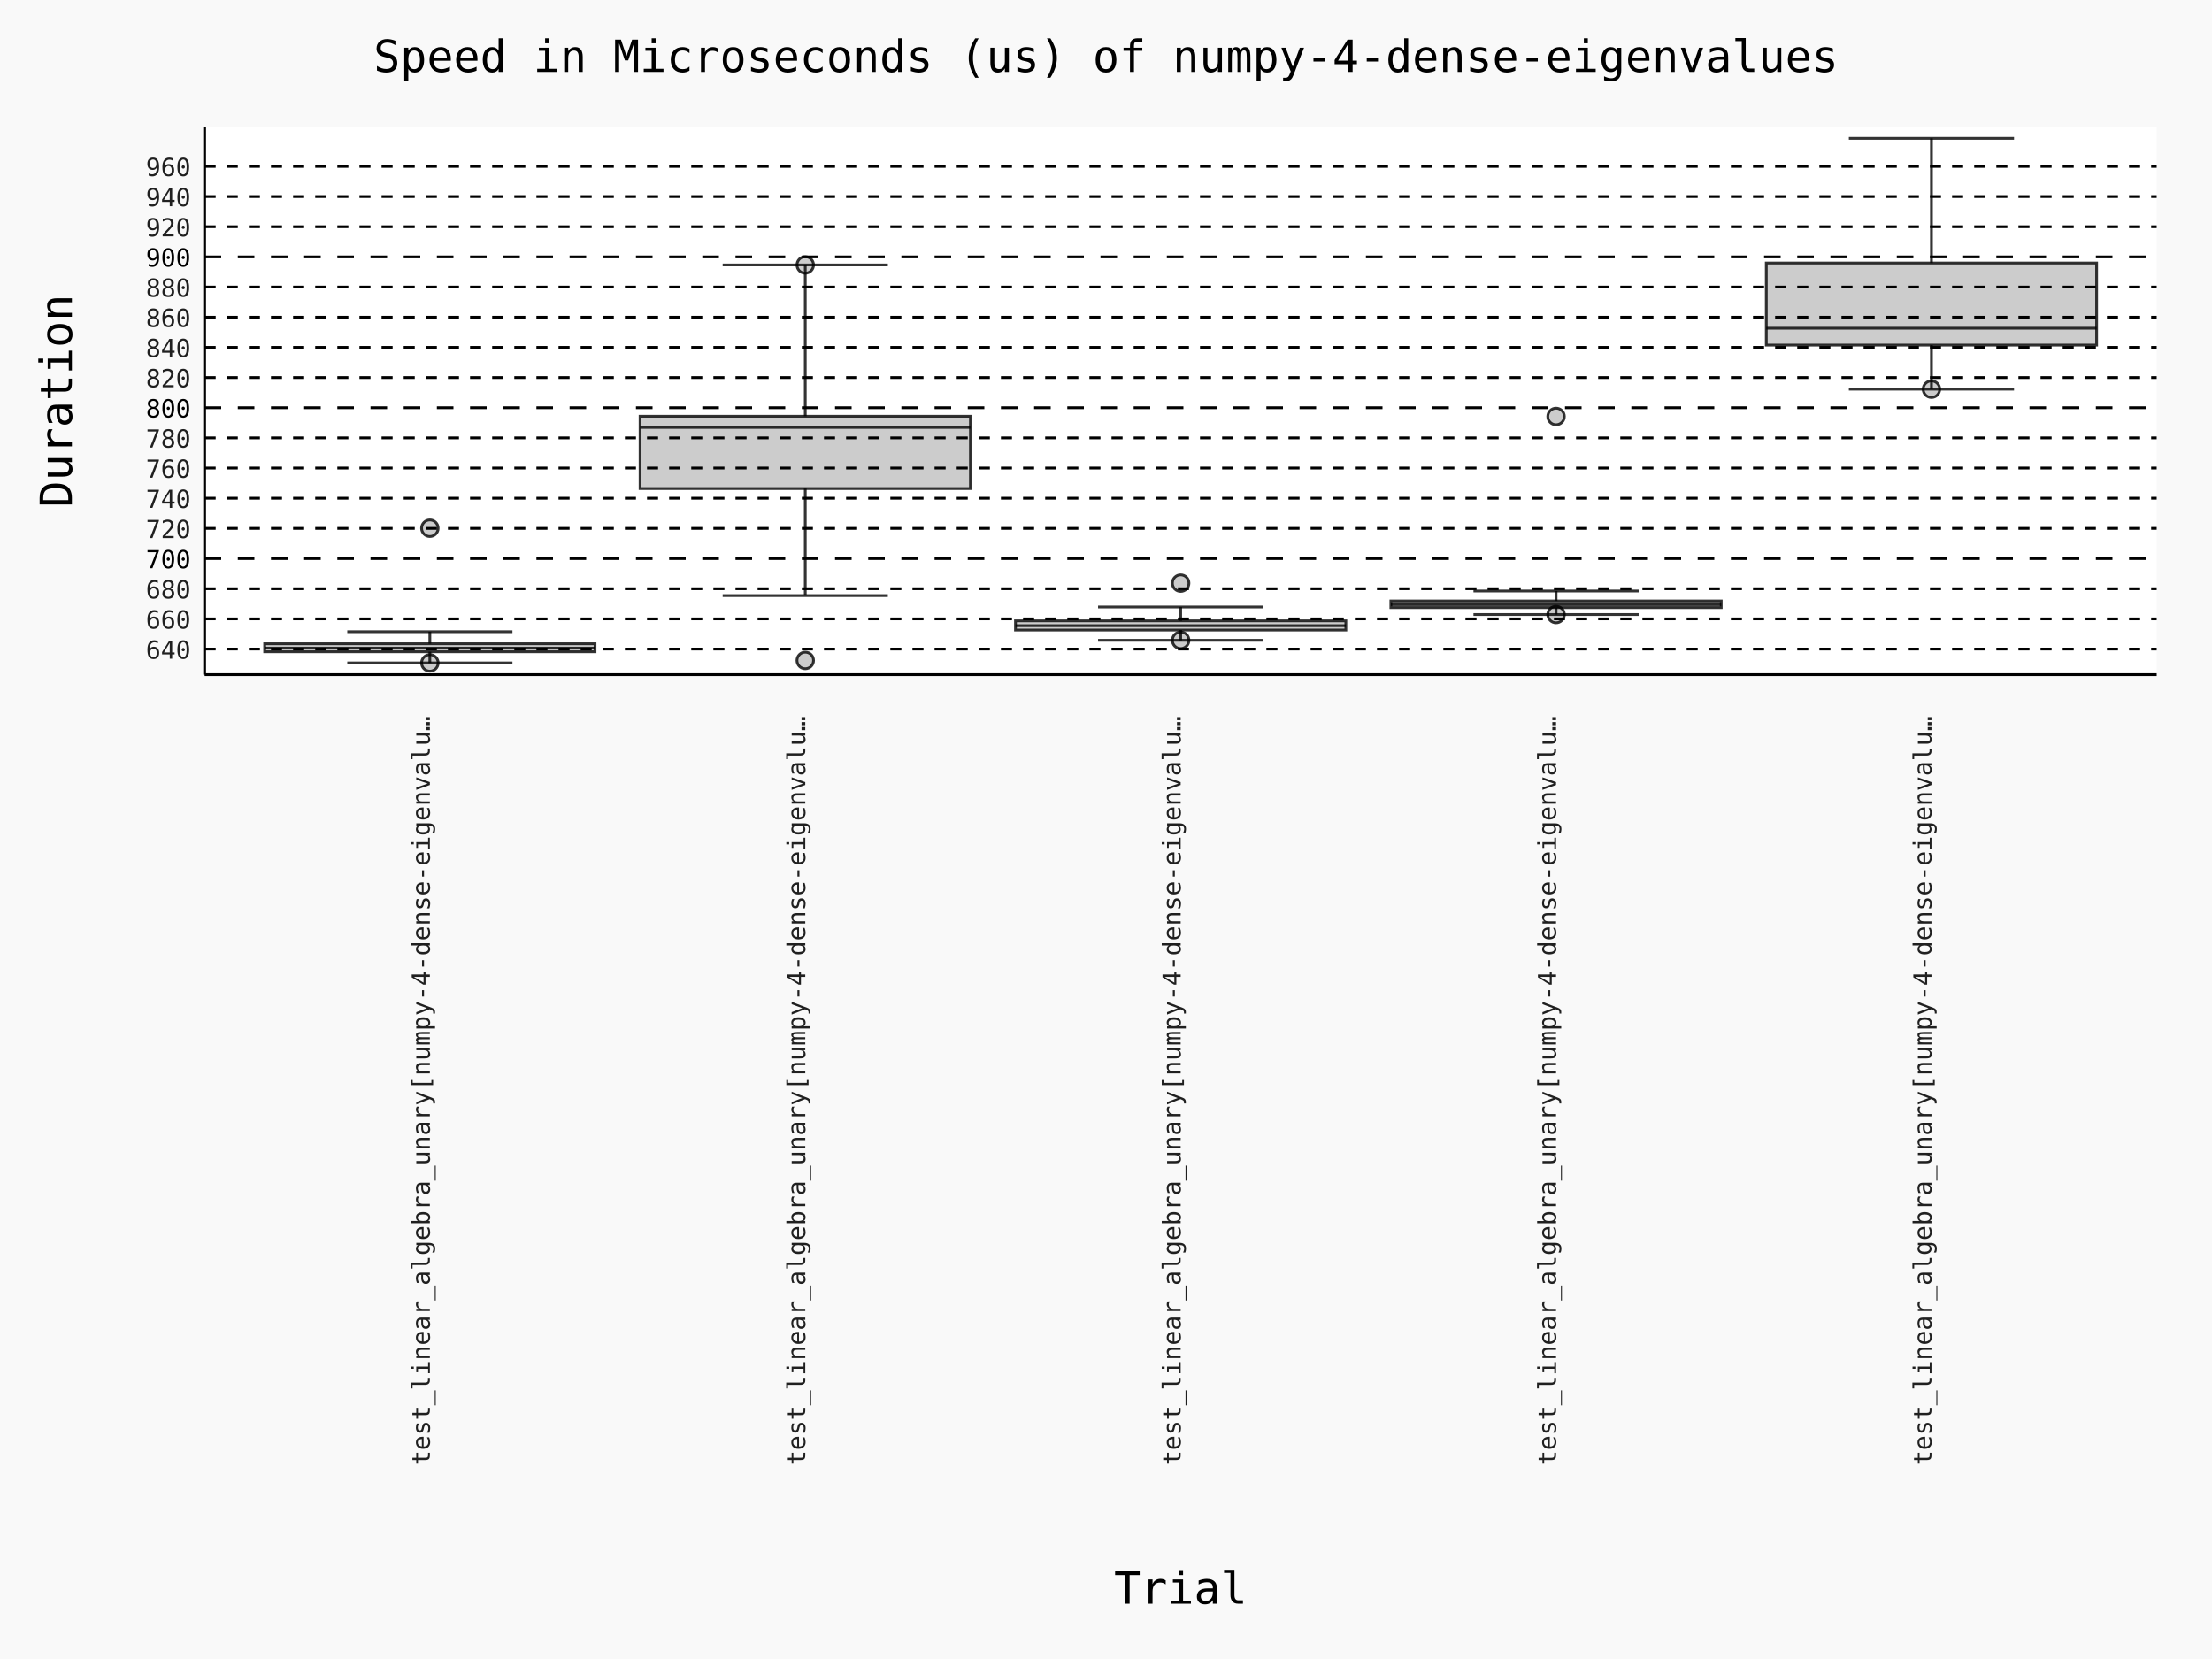
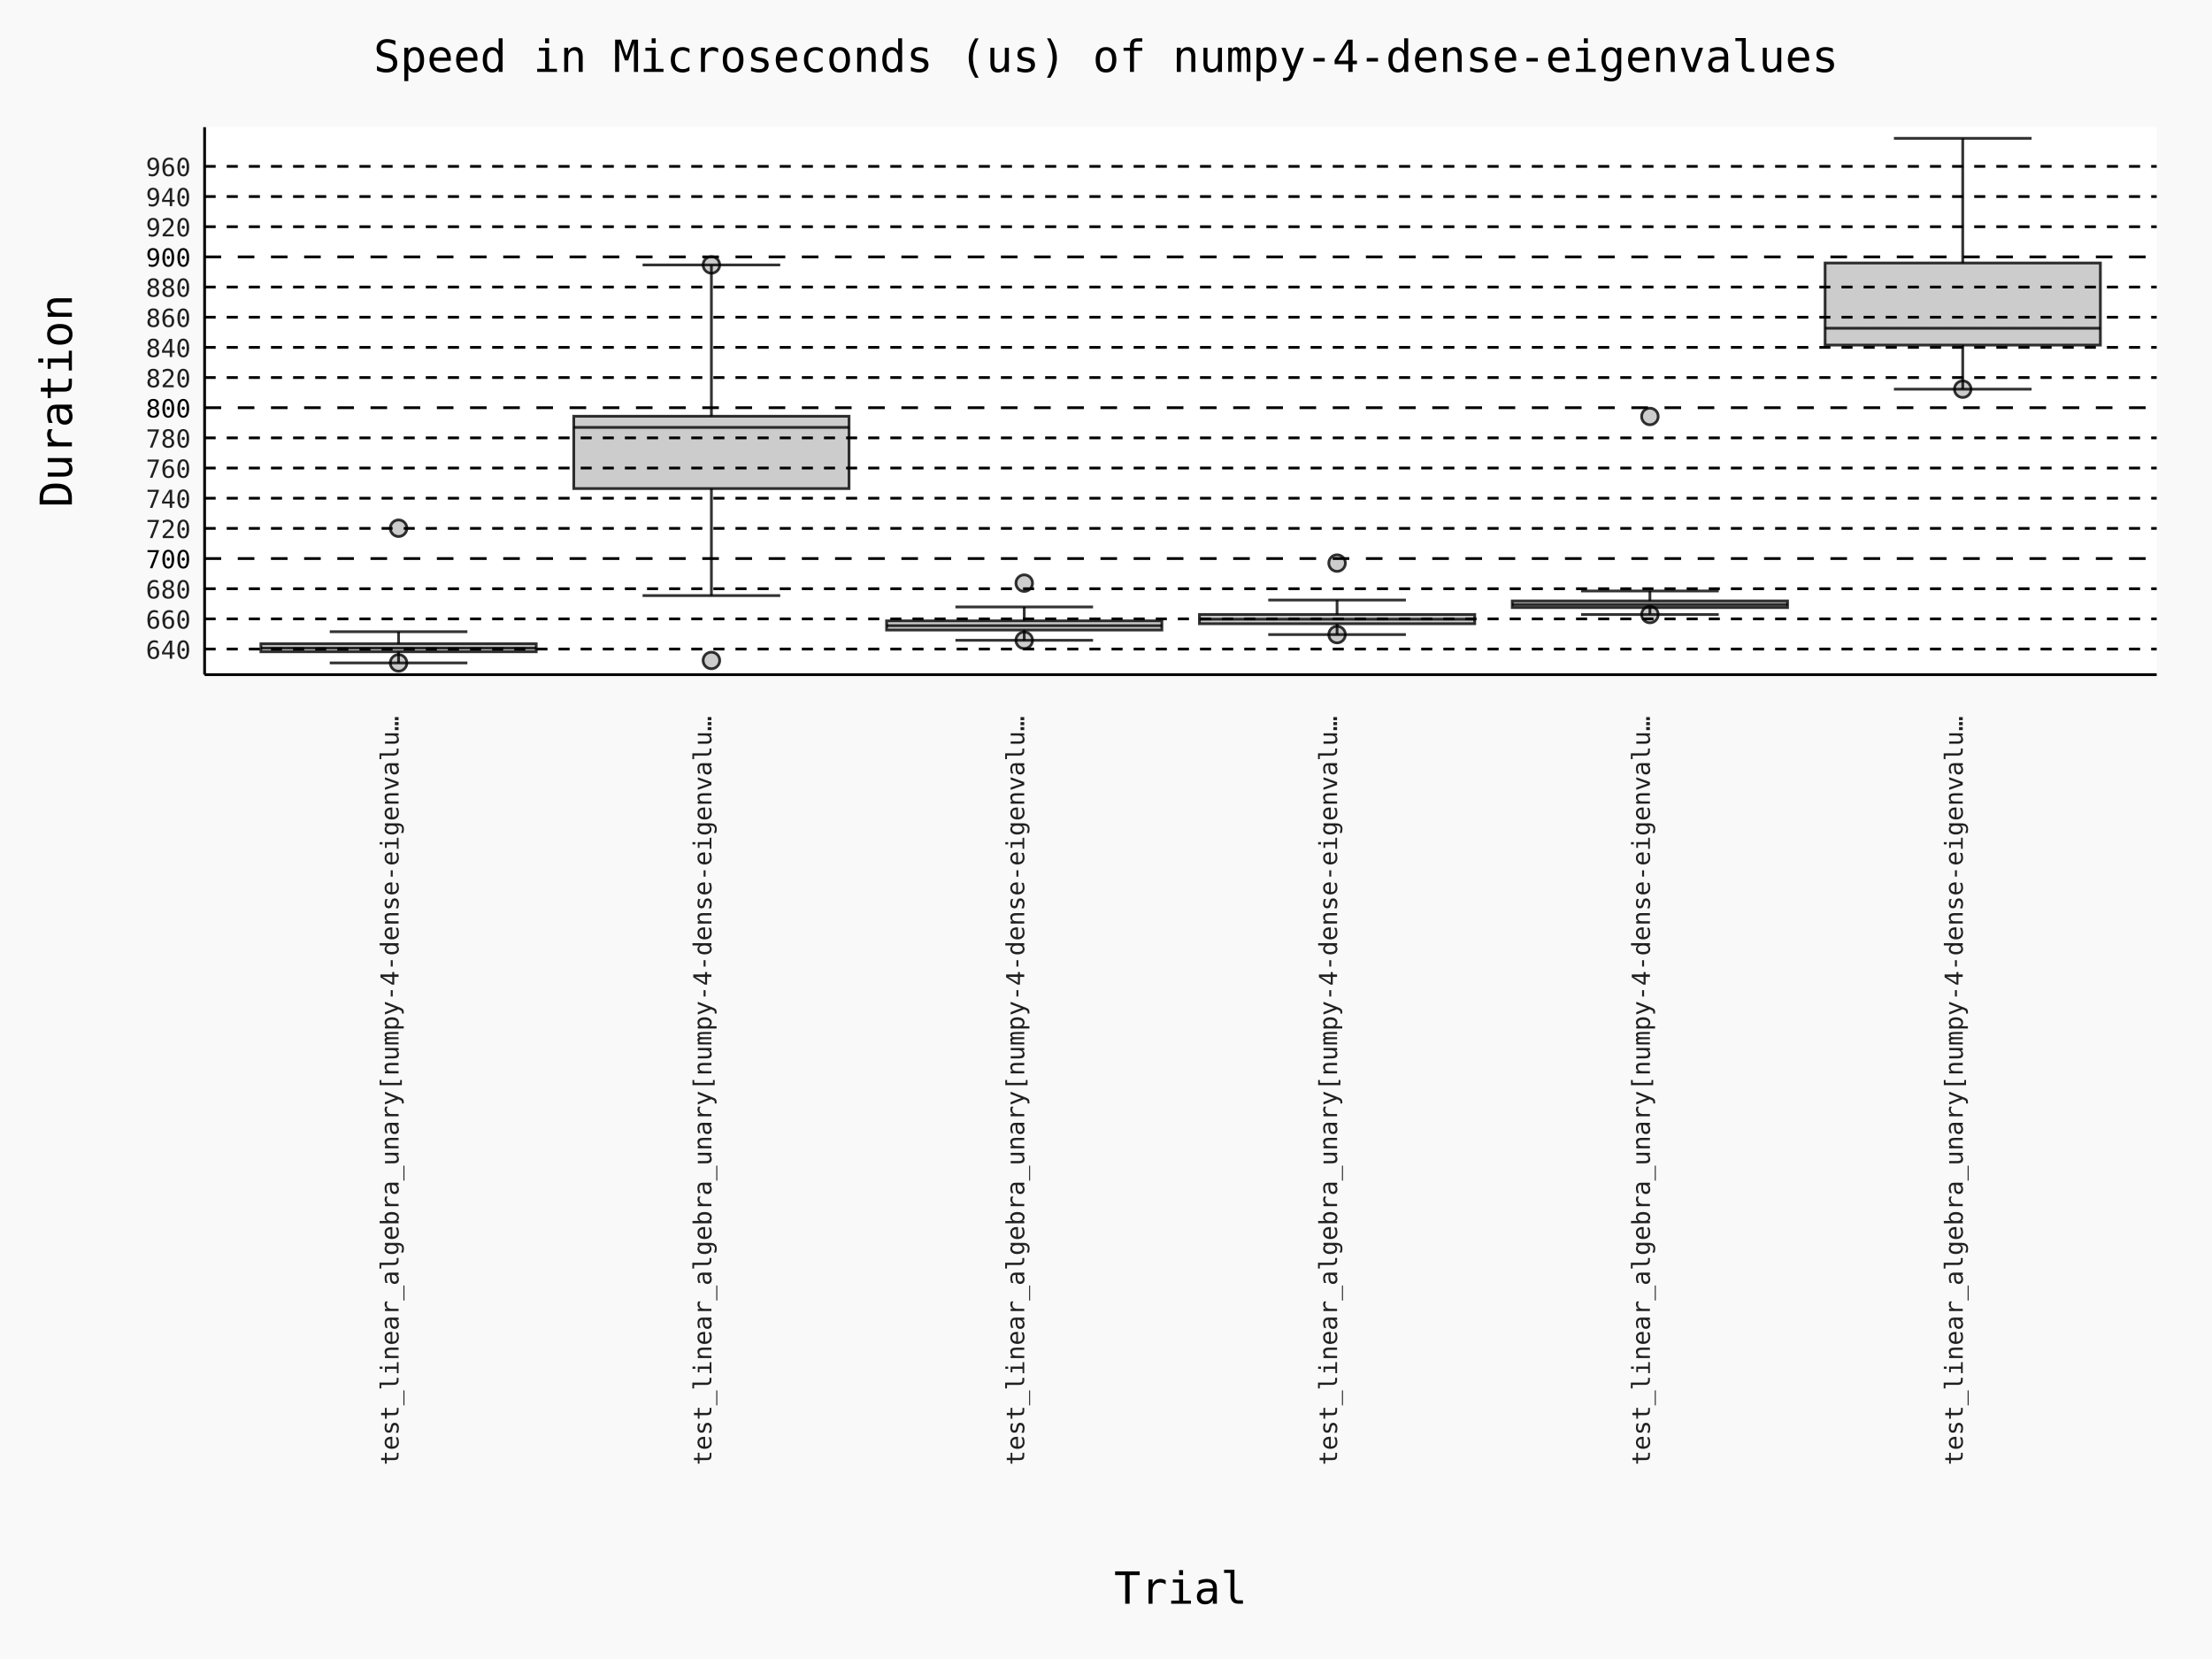
- <svg xmlns="http://www.w3.org/2000/svg" id="chart-eb483c0d-985b-4e51-a3f3-04cd1a833bb3" class="pygal-chart" viewBox="0 0 800 600">
+ <svg xmlns="http://www.w3.org/2000/svg" id="chart-dfcb5bba-1ef1-43ca-9665-306f6c3f34f9" class="pygal-chart" viewBox="0 0 800 600">
  <defs>
-     <style type="text/css">#chart-eb483c0d-985b-4e51-a3f3-04cd1a833bb3{-webkit-user-select:none;-webkit-font-smoothing:antialiased;font-family:Consolas,"Deja Vu Sans Mono","Bitstream Vera Sans Mono","Courier New",monospace}#chart-eb483c0d-985b-4e51-a3f3-04cd1a833bb3 .title{font-family:Consolas,"Deja Vu Sans Mono","Bitstream Vera Sans Mono","Courier New",monospace;font-size:16px}#chart-eb483c0d-985b-4e51-a3f3-04cd1a833bb3 .legends .legend text{font-family:Consolas,"Deja Vu Sans Mono","Bitstream Vera Sans Mono","Courier New",monospace;font-size:14px}#chart-eb483c0d-985b-4e51-a3f3-04cd1a833bb3 .axis text{font-family:Consolas,"Deja Vu Sans Mono","Bitstream Vera Sans Mono","Courier New",monospace;font-size:10px}#chart-eb483c0d-985b-4e51-a3f3-04cd1a833bb3 .axis text.major{font-family:Consolas,"Deja Vu Sans Mono","Bitstream Vera Sans Mono","Courier New",monospace;font-size:10px}#chart-eb483c0d-985b-4e51-a3f3-04cd1a833bb3 .text-overlay text.value{font-family:Consolas,"Deja Vu Sans Mono","Bitstream Vera Sans Mono","Courier New",monospace;font-size:16px}#chart-eb483c0d-985b-4e51-a3f3-04cd1a833bb3 .text-overlay text.label{font-family:Consolas,"Deja Vu Sans Mono","Bitstream Vera Sans Mono","Courier New",monospace;font-size:10px}#chart-eb483c0d-985b-4e51-a3f3-04cd1a833bb3 .tooltip{font-family:Consolas,"Deja Vu Sans Mono","Bitstream Vera Sans Mono","Courier New",monospace;font-size:14px}#chart-eb483c0d-985b-4e51-a3f3-04cd1a833bb3 text.no_data{font-family:Consolas,"Deja Vu Sans Mono","Bitstream Vera Sans Mono","Courier New",monospace;font-size:64px}
- #chart-eb483c0d-985b-4e51-a3f3-04cd1a833bb3{background-color:rgba(249,249,249,1)}#chart-eb483c0d-985b-4e51-a3f3-04cd1a833bb3 path,#chart-eb483c0d-985b-4e51-a3f3-04cd1a833bb3 line,#chart-eb483c0d-985b-4e51-a3f3-04cd1a833bb3 rect,#chart-eb483c0d-985b-4e51-a3f3-04cd1a833bb3 circle{-webkit-transition:150ms;-moz-transition:150ms;transition:150ms}#chart-eb483c0d-985b-4e51-a3f3-04cd1a833bb3 .graph &gt; .background{fill:rgba(249,249,249,1)}#chart-eb483c0d-985b-4e51-a3f3-04cd1a833bb3 .plot &gt; .background{fill:rgba(255,255,255,1)}#chart-eb483c0d-985b-4e51-a3f3-04cd1a833bb3 .graph{fill:rgba(0,0,0,.87)}#chart-eb483c0d-985b-4e51-a3f3-04cd1a833bb3 text.no_data{fill:rgba(0,0,0,1)}#chart-eb483c0d-985b-4e51-a3f3-04cd1a833bb3 .title{fill:rgba(0,0,0,1)}#chart-eb483c0d-985b-4e51-a3f3-04cd1a833bb3 .legends .legend text{fill:rgba(0,0,0,.87)}#chart-eb483c0d-985b-4e51-a3f3-04cd1a833bb3 .legends .legend:hover text{fill:rgba(0,0,0,1)}#chart-eb483c0d-985b-4e51-a3f3-04cd1a833bb3 .axis .line{stroke:rgba(0,0,0,1)}#chart-eb483c0d-985b-4e51-a3f3-04cd1a833bb3 .axis .guide.line{stroke:rgba(0,0,0,.54)}#chart-eb483c0d-985b-4e51-a3f3-04cd1a833bb3 .axis .major.line{stroke:rgba(0,0,0,.87)}#chart-eb483c0d-985b-4e51-a3f3-04cd1a833bb3 .axis text.major{fill:rgba(0,0,0,1)}#chart-eb483c0d-985b-4e51-a3f3-04cd1a833bb3 .axis.y .guides:hover .guide.line,#chart-eb483c0d-985b-4e51-a3f3-04cd1a833bb3 .line-graph .axis.x .guides:hover .guide.line,#chart-eb483c0d-985b-4e51-a3f3-04cd1a833bb3 .stackedline-graph .axis.x .guides:hover .guide.line,#chart-eb483c0d-985b-4e51-a3f3-04cd1a833bb3 .xy-graph .axis.x .guides:hover .guide.line{stroke:rgba(0,0,0,1)}#chart-eb483c0d-985b-4e51-a3f3-04cd1a833bb3 .axis .guides:hover text{fill:rgba(0,0,0,1)}#chart-eb483c0d-985b-4e51-a3f3-04cd1a833bb3 .reactive{fill-opacity:.7;stroke-opacity:.8;stroke-width:1}#chart-eb483c0d-985b-4e51-a3f3-04cd1a833bb3 .ci{stroke:rgba(0,0,0,.87)}#chart-eb483c0d-985b-4e51-a3f3-04cd1a833bb3 .reactive.active,#chart-eb483c0d-985b-4e51-a3f3-04cd1a833bb3 .active .reactive{fill-opacity:.8;stroke-opacity:.9;stroke-width:4}#chart-eb483c0d-985b-4e51-a3f3-04cd1a833bb3 .ci .reactive.active{stroke-width:1.5}#chart-eb483c0d-985b-4e51-a3f3-04cd1a833bb3 .series text{fill:rgba(0,0,0,1)}#chart-eb483c0d-985b-4e51-a3f3-04cd1a833bb3 .tooltip rect{fill:rgba(255,255,255,1);stroke:rgba(0,0,0,1);-webkit-transition:opacity 150ms;-moz-transition:opacity 150ms;transition:opacity 150ms}#chart-eb483c0d-985b-4e51-a3f3-04cd1a833bb3 .tooltip .label{fill:rgba(0,0,0,.87)}#chart-eb483c0d-985b-4e51-a3f3-04cd1a833bb3 .tooltip .label{fill:rgba(0,0,0,.87)}#chart-eb483c0d-985b-4e51-a3f3-04cd1a833bb3 .tooltip .legend{font-size:.8em;fill:rgba(0,0,0,.54)}#chart-eb483c0d-985b-4e51-a3f3-04cd1a833bb3 .tooltip .x_label{font-size:.6em;fill:rgba(0,0,0,1)}#chart-eb483c0d-985b-4e51-a3f3-04cd1a833bb3 .tooltip .xlink{font-size:.5em;text-decoration:underline}#chart-eb483c0d-985b-4e51-a3f3-04cd1a833bb3 .tooltip .value{font-size:1.5em}#chart-eb483c0d-985b-4e51-a3f3-04cd1a833bb3 .bound{font-size:.5em}#chart-eb483c0d-985b-4e51-a3f3-04cd1a833bb3 .max-value{font-size:.75em;fill:rgba(0,0,0,.54)}#chart-eb483c0d-985b-4e51-a3f3-04cd1a833bb3 .map-element{fill:rgba(255,255,255,1);stroke:rgba(0,0,0,.54) !important}#chart-eb483c0d-985b-4e51-a3f3-04cd1a833bb3 .map-element .reactive{fill-opacity:inherit;stroke-opacity:inherit}#chart-eb483c0d-985b-4e51-a3f3-04cd1a833bb3 .color-0,#chart-eb483c0d-985b-4e51-a3f3-04cd1a833bb3 .color-0 a:visited{stroke:#000000;fill:#000000}#chart-eb483c0d-985b-4e51-a3f3-04cd1a833bb3 .color-1,#chart-eb483c0d-985b-4e51-a3f3-04cd1a833bb3 .color-1 a:visited{stroke:#000000;fill:#000000}#chart-eb483c0d-985b-4e51-a3f3-04cd1a833bb3 .color-2,#chart-eb483c0d-985b-4e51-a3f3-04cd1a833bb3 .color-2 a:visited{stroke:#000000;fill:#000000}#chart-eb483c0d-985b-4e51-a3f3-04cd1a833bb3 .color-3,#chart-eb483c0d-985b-4e51-a3f3-04cd1a833bb3 .color-3 a:visited{stroke:#000000;fill:#000000}#chart-eb483c0d-985b-4e51-a3f3-04cd1a833bb3 .color-4,#chart-eb483c0d-985b-4e51-a3f3-04cd1a833bb3 .color-4 a:visited{stroke:#000000;fill:#000000}#chart-eb483c0d-985b-4e51-a3f3-04cd1a833bb3 .text-overlay .color-0 text{fill:white}#chart-eb483c0d-985b-4e51-a3f3-04cd1a833bb3 .text-overlay .color-1 text{fill:white}#chart-eb483c0d-985b-4e51-a3f3-04cd1a833bb3 .text-overlay .color-2 text{fill:white}#chart-eb483c0d-985b-4e51-a3f3-04cd1a833bb3 .text-overlay .color-3 text{fill:white}#chart-eb483c0d-985b-4e51-a3f3-04cd1a833bb3 .text-overlay .color-4 text{fill:white}
- #chart-eb483c0d-985b-4e51-a3f3-04cd1a833bb3 text.no_data{text-anchor:middle}#chart-eb483c0d-985b-4e51-a3f3-04cd1a833bb3 .guide.line{fill:none}#chart-eb483c0d-985b-4e51-a3f3-04cd1a833bb3 .centered{text-anchor:middle}#chart-eb483c0d-985b-4e51-a3f3-04cd1a833bb3 .title{text-anchor:middle}#chart-eb483c0d-985b-4e51-a3f3-04cd1a833bb3 .legends .legend text{fill-opacity:1}#chart-eb483c0d-985b-4e51-a3f3-04cd1a833bb3 .axis.x text{text-anchor:middle}#chart-eb483c0d-985b-4e51-a3f3-04cd1a833bb3 .axis.x:not(.web) text[transform]{text-anchor:start}#chart-eb483c0d-985b-4e51-a3f3-04cd1a833bb3 .axis.x:not(.web) text[transform].backwards{text-anchor:end}#chart-eb483c0d-985b-4e51-a3f3-04cd1a833bb3 .axis.y text{text-anchor:end}#chart-eb483c0d-985b-4e51-a3f3-04cd1a833bb3 .axis.y text[transform].backwards{text-anchor:start}#chart-eb483c0d-985b-4e51-a3f3-04cd1a833bb3 .axis.y2 text{text-anchor:start}#chart-eb483c0d-985b-4e51-a3f3-04cd1a833bb3 .axis.y2 text[transform].backwards{text-anchor:end}#chart-eb483c0d-985b-4e51-a3f3-04cd1a833bb3 .axis .guide.line{stroke-dasharray:4,4;stroke:black}#chart-eb483c0d-985b-4e51-a3f3-04cd1a833bb3 .axis .major.guide.line{stroke-dasharray:6,6;stroke:black}#chart-eb483c0d-985b-4e51-a3f3-04cd1a833bb3 .horizontal .axis.y .guide.line,#chart-eb483c0d-985b-4e51-a3f3-04cd1a833bb3 .horizontal .axis.y2 .guide.line,#chart-eb483c0d-985b-4e51-a3f3-04cd1a833bb3 .vertical .axis.x .guide.line{opacity:0}#chart-eb483c0d-985b-4e51-a3f3-04cd1a833bb3 .horizontal .axis.always_show .guide.line,#chart-eb483c0d-985b-4e51-a3f3-04cd1a833bb3 .vertical .axis.always_show .guide.line{opacity:1 !important}#chart-eb483c0d-985b-4e51-a3f3-04cd1a833bb3 .axis.y .guides:hover .guide.line,#chart-eb483c0d-985b-4e51-a3f3-04cd1a833bb3 .axis.y2 .guides:hover .guide.line,#chart-eb483c0d-985b-4e51-a3f3-04cd1a833bb3 .axis.x .guides:hover .guide.line{opacity:1}#chart-eb483c0d-985b-4e51-a3f3-04cd1a833bb3 .axis .guides:hover text{opacity:1}#chart-eb483c0d-985b-4e51-a3f3-04cd1a833bb3 .nofill{fill:none}#chart-eb483c0d-985b-4e51-a3f3-04cd1a833bb3 .subtle-fill{fill-opacity:.2}#chart-eb483c0d-985b-4e51-a3f3-04cd1a833bb3 .dot{stroke-width:1px;fill-opacity:1;stroke-opacity:1}#chart-eb483c0d-985b-4e51-a3f3-04cd1a833bb3 .dot.active{stroke-width:5px}#chart-eb483c0d-985b-4e51-a3f3-04cd1a833bb3 .dot.negative{fill:transparent}#chart-eb483c0d-985b-4e51-a3f3-04cd1a833bb3 text,#chart-eb483c0d-985b-4e51-a3f3-04cd1a833bb3 tspan{stroke:none !important}#chart-eb483c0d-985b-4e51-a3f3-04cd1a833bb3 .series text.active{opacity:1}#chart-eb483c0d-985b-4e51-a3f3-04cd1a833bb3 .tooltip rect{fill-opacity:.95;stroke-width:.5}#chart-eb483c0d-985b-4e51-a3f3-04cd1a833bb3 .tooltip text{fill-opacity:1}#chart-eb483c0d-985b-4e51-a3f3-04cd1a833bb3 .showable{visibility:hidden}#chart-eb483c0d-985b-4e51-a3f3-04cd1a833bb3 .showable.shown{visibility:visible}#chart-eb483c0d-985b-4e51-a3f3-04cd1a833bb3 .gauge-background{fill:rgba(229,229,229,1);stroke:none}#chart-eb483c0d-985b-4e51-a3f3-04cd1a833bb3 .bg-lines{stroke:rgba(249,249,249,1);stroke-width:2px}
+     <style type="text/css">#chart-dfcb5bba-1ef1-43ca-9665-306f6c3f34f9{-webkit-user-select:none;-webkit-font-smoothing:antialiased;font-family:Consolas,"Deja Vu Sans Mono","Bitstream Vera Sans Mono","Courier New",monospace}#chart-dfcb5bba-1ef1-43ca-9665-306f6c3f34f9 .title{font-family:Consolas,"Deja Vu Sans Mono","Bitstream Vera Sans Mono","Courier New",monospace;font-size:16px}#chart-dfcb5bba-1ef1-43ca-9665-306f6c3f34f9 .legends .legend text{font-family:Consolas,"Deja Vu Sans Mono","Bitstream Vera Sans Mono","Courier New",monospace;font-size:14px}#chart-dfcb5bba-1ef1-43ca-9665-306f6c3f34f9 .axis text{font-family:Consolas,"Deja Vu Sans Mono","Bitstream Vera Sans Mono","Courier New",monospace;font-size:10px}#chart-dfcb5bba-1ef1-43ca-9665-306f6c3f34f9 .axis text.major{font-family:Consolas,"Deja Vu Sans Mono","Bitstream Vera Sans Mono","Courier New",monospace;font-size:10px}#chart-dfcb5bba-1ef1-43ca-9665-306f6c3f34f9 .text-overlay text.value{font-family:Consolas,"Deja Vu Sans Mono","Bitstream Vera Sans Mono","Courier New",monospace;font-size:16px}#chart-dfcb5bba-1ef1-43ca-9665-306f6c3f34f9 .text-overlay text.label{font-family:Consolas,"Deja Vu Sans Mono","Bitstream Vera Sans Mono","Courier New",monospace;font-size:10px}#chart-dfcb5bba-1ef1-43ca-9665-306f6c3f34f9 .tooltip{font-family:Consolas,"Deja Vu Sans Mono","Bitstream Vera Sans Mono","Courier New",monospace;font-size:14px}#chart-dfcb5bba-1ef1-43ca-9665-306f6c3f34f9 text.no_data{font-family:Consolas,"Deja Vu Sans Mono","Bitstream Vera Sans Mono","Courier New",monospace;font-size:64px}
+ #chart-dfcb5bba-1ef1-43ca-9665-306f6c3f34f9{background-color:rgba(249,249,249,1)}#chart-dfcb5bba-1ef1-43ca-9665-306f6c3f34f9 path,#chart-dfcb5bba-1ef1-43ca-9665-306f6c3f34f9 line,#chart-dfcb5bba-1ef1-43ca-9665-306f6c3f34f9 rect,#chart-dfcb5bba-1ef1-43ca-9665-306f6c3f34f9 circle{-webkit-transition:150ms;-moz-transition:150ms;transition:150ms}#chart-dfcb5bba-1ef1-43ca-9665-306f6c3f34f9 .graph &gt; .background{fill:rgba(249,249,249,1)}#chart-dfcb5bba-1ef1-43ca-9665-306f6c3f34f9 .plot &gt; .background{fill:rgba(255,255,255,1)}#chart-dfcb5bba-1ef1-43ca-9665-306f6c3f34f9 .graph{fill:rgba(0,0,0,.87)}#chart-dfcb5bba-1ef1-43ca-9665-306f6c3f34f9 text.no_data{fill:rgba(0,0,0,1)}#chart-dfcb5bba-1ef1-43ca-9665-306f6c3f34f9 .title{fill:rgba(0,0,0,1)}#chart-dfcb5bba-1ef1-43ca-9665-306f6c3f34f9 .legends .legend text{fill:rgba(0,0,0,.87)}#chart-dfcb5bba-1ef1-43ca-9665-306f6c3f34f9 .legends .legend:hover text{fill:rgba(0,0,0,1)}#chart-dfcb5bba-1ef1-43ca-9665-306f6c3f34f9 .axis .line{stroke:rgba(0,0,0,1)}#chart-dfcb5bba-1ef1-43ca-9665-306f6c3f34f9 .axis .guide.line{stroke:rgba(0,0,0,.54)}#chart-dfcb5bba-1ef1-43ca-9665-306f6c3f34f9 .axis .major.line{stroke:rgba(0,0,0,.87)}#chart-dfcb5bba-1ef1-43ca-9665-306f6c3f34f9 .axis text.major{fill:rgba(0,0,0,1)}#chart-dfcb5bba-1ef1-43ca-9665-306f6c3f34f9 .axis.y .guides:hover .guide.line,#chart-dfcb5bba-1ef1-43ca-9665-306f6c3f34f9 .line-graph .axis.x .guides:hover .guide.line,#chart-dfcb5bba-1ef1-43ca-9665-306f6c3f34f9 .stackedline-graph .axis.x .guides:hover .guide.line,#chart-dfcb5bba-1ef1-43ca-9665-306f6c3f34f9 .xy-graph .axis.x .guides:hover .guide.line{stroke:rgba(0,0,0,1)}#chart-dfcb5bba-1ef1-43ca-9665-306f6c3f34f9 .axis .guides:hover text{fill:rgba(0,0,0,1)}#chart-dfcb5bba-1ef1-43ca-9665-306f6c3f34f9 .reactive{fill-opacity:.7;stroke-opacity:.8;stroke-width:1}#chart-dfcb5bba-1ef1-43ca-9665-306f6c3f34f9 .ci{stroke:rgba(0,0,0,.87)}#chart-dfcb5bba-1ef1-43ca-9665-306f6c3f34f9 .reactive.active,#chart-dfcb5bba-1ef1-43ca-9665-306f6c3f34f9 .active .reactive{fill-opacity:.8;stroke-opacity:.9;stroke-width:4}#chart-dfcb5bba-1ef1-43ca-9665-306f6c3f34f9 .ci .reactive.active{stroke-width:1.5}#chart-dfcb5bba-1ef1-43ca-9665-306f6c3f34f9 .series text{fill:rgba(0,0,0,1)}#chart-dfcb5bba-1ef1-43ca-9665-306f6c3f34f9 .tooltip rect{fill:rgba(255,255,255,1);stroke:rgba(0,0,0,1);-webkit-transition:opacity 150ms;-moz-transition:opacity 150ms;transition:opacity 150ms}#chart-dfcb5bba-1ef1-43ca-9665-306f6c3f34f9 .tooltip .label{fill:rgba(0,0,0,.87)}#chart-dfcb5bba-1ef1-43ca-9665-306f6c3f34f9 .tooltip .label{fill:rgba(0,0,0,.87)}#chart-dfcb5bba-1ef1-43ca-9665-306f6c3f34f9 .tooltip .legend{font-size:.8em;fill:rgba(0,0,0,.54)}#chart-dfcb5bba-1ef1-43ca-9665-306f6c3f34f9 .tooltip .x_label{font-size:.6em;fill:rgba(0,0,0,1)}#chart-dfcb5bba-1ef1-43ca-9665-306f6c3f34f9 .tooltip .xlink{font-size:.5em;text-decoration:underline}#chart-dfcb5bba-1ef1-43ca-9665-306f6c3f34f9 .tooltip .value{font-size:1.5em}#chart-dfcb5bba-1ef1-43ca-9665-306f6c3f34f9 .bound{font-size:.5em}#chart-dfcb5bba-1ef1-43ca-9665-306f6c3f34f9 .max-value{font-size:.75em;fill:rgba(0,0,0,.54)}#chart-dfcb5bba-1ef1-43ca-9665-306f6c3f34f9 .map-element{fill:rgba(255,255,255,1);stroke:rgba(0,0,0,.54) !important}#chart-dfcb5bba-1ef1-43ca-9665-306f6c3f34f9 .map-element .reactive{fill-opacity:inherit;stroke-opacity:inherit}#chart-dfcb5bba-1ef1-43ca-9665-306f6c3f34f9 .color-0,#chart-dfcb5bba-1ef1-43ca-9665-306f6c3f34f9 .color-0 a:visited{stroke:#000000;fill:#000000}#chart-dfcb5bba-1ef1-43ca-9665-306f6c3f34f9 .color-1,#chart-dfcb5bba-1ef1-43ca-9665-306f6c3f34f9 .color-1 a:visited{stroke:#000000;fill:#000000}#chart-dfcb5bba-1ef1-43ca-9665-306f6c3f34f9 .color-2,#chart-dfcb5bba-1ef1-43ca-9665-306f6c3f34f9 .color-2 a:visited{stroke:#000000;fill:#000000}#chart-dfcb5bba-1ef1-43ca-9665-306f6c3f34f9 .color-3,#chart-dfcb5bba-1ef1-43ca-9665-306f6c3f34f9 .color-3 a:visited{stroke:#000000;fill:#000000}#chart-dfcb5bba-1ef1-43ca-9665-306f6c3f34f9 .color-4,#chart-dfcb5bba-1ef1-43ca-9665-306f6c3f34f9 .color-4 a:visited{stroke:#000000;fill:#000000}#chart-dfcb5bba-1ef1-43ca-9665-306f6c3f34f9 .color-5,#chart-dfcb5bba-1ef1-43ca-9665-306f6c3f34f9 .color-5 a:visited{stroke:#000000;fill:#000000}#chart-dfcb5bba-1ef1-43ca-9665-306f6c3f34f9 .text-overlay .color-0 text{fill:white}#chart-dfcb5bba-1ef1-43ca-9665-306f6c3f34f9 .text-overlay .color-1 text{fill:white}#chart-dfcb5bba-1ef1-43ca-9665-306f6c3f34f9 .text-overlay .color-2 text{fill:white}#chart-dfcb5bba-1ef1-43ca-9665-306f6c3f34f9 .text-overlay .color-3 text{fill:white}#chart-dfcb5bba-1ef1-43ca-9665-306f6c3f34f9 .text-overlay .color-4 text{fill:white}#chart-dfcb5bba-1ef1-43ca-9665-306f6c3f34f9 .text-overlay .color-5 text{fill:white}
+ #chart-dfcb5bba-1ef1-43ca-9665-306f6c3f34f9 text.no_data{text-anchor:middle}#chart-dfcb5bba-1ef1-43ca-9665-306f6c3f34f9 .guide.line{fill:none}#chart-dfcb5bba-1ef1-43ca-9665-306f6c3f34f9 .centered{text-anchor:middle}#chart-dfcb5bba-1ef1-43ca-9665-306f6c3f34f9 .title{text-anchor:middle}#chart-dfcb5bba-1ef1-43ca-9665-306f6c3f34f9 .legends .legend text{fill-opacity:1}#chart-dfcb5bba-1ef1-43ca-9665-306f6c3f34f9 .axis.x text{text-anchor:middle}#chart-dfcb5bba-1ef1-43ca-9665-306f6c3f34f9 .axis.x:not(.web) text[transform]{text-anchor:start}#chart-dfcb5bba-1ef1-43ca-9665-306f6c3f34f9 .axis.x:not(.web) text[transform].backwards{text-anchor:end}#chart-dfcb5bba-1ef1-43ca-9665-306f6c3f34f9 .axis.y text{text-anchor:end}#chart-dfcb5bba-1ef1-43ca-9665-306f6c3f34f9 .axis.y text[transform].backwards{text-anchor:start}#chart-dfcb5bba-1ef1-43ca-9665-306f6c3f34f9 .axis.y2 text{text-anchor:start}#chart-dfcb5bba-1ef1-43ca-9665-306f6c3f34f9 .axis.y2 text[transform].backwards{text-anchor:end}#chart-dfcb5bba-1ef1-43ca-9665-306f6c3f34f9 .axis .guide.line{stroke-dasharray:4,4;stroke:black}#chart-dfcb5bba-1ef1-43ca-9665-306f6c3f34f9 .axis .major.guide.line{stroke-dasharray:6,6;stroke:black}#chart-dfcb5bba-1ef1-43ca-9665-306f6c3f34f9 .horizontal .axis.y .guide.line,#chart-dfcb5bba-1ef1-43ca-9665-306f6c3f34f9 .horizontal .axis.y2 .guide.line,#chart-dfcb5bba-1ef1-43ca-9665-306f6c3f34f9 .vertical .axis.x .guide.line{opacity:0}#chart-dfcb5bba-1ef1-43ca-9665-306f6c3f34f9 .horizontal .axis.always_show .guide.line,#chart-dfcb5bba-1ef1-43ca-9665-306f6c3f34f9 .vertical .axis.always_show .guide.line{opacity:1 !important}#chart-dfcb5bba-1ef1-43ca-9665-306f6c3f34f9 .axis.y .guides:hover .guide.line,#chart-dfcb5bba-1ef1-43ca-9665-306f6c3f34f9 .axis.y2 .guides:hover .guide.line,#chart-dfcb5bba-1ef1-43ca-9665-306f6c3f34f9 .axis.x .guides:hover .guide.line{opacity:1}#chart-dfcb5bba-1ef1-43ca-9665-306f6c3f34f9 .axis .guides:hover text{opacity:1}#chart-dfcb5bba-1ef1-43ca-9665-306f6c3f34f9 .nofill{fill:none}#chart-dfcb5bba-1ef1-43ca-9665-306f6c3f34f9 .subtle-fill{fill-opacity:.2}#chart-dfcb5bba-1ef1-43ca-9665-306f6c3f34f9 .dot{stroke-width:1px;fill-opacity:1;stroke-opacity:1}#chart-dfcb5bba-1ef1-43ca-9665-306f6c3f34f9 .dot.active{stroke-width:5px}#chart-dfcb5bba-1ef1-43ca-9665-306f6c3f34f9 .dot.negative{fill:transparent}#chart-dfcb5bba-1ef1-43ca-9665-306f6c3f34f9 text,#chart-dfcb5bba-1ef1-43ca-9665-306f6c3f34f9 tspan{stroke:none !important}#chart-dfcb5bba-1ef1-43ca-9665-306f6c3f34f9 .series text.active{opacity:1}#chart-dfcb5bba-1ef1-43ca-9665-306f6c3f34f9 .tooltip rect{fill-opacity:.95;stroke-width:.5}#chart-dfcb5bba-1ef1-43ca-9665-306f6c3f34f9 .tooltip text{fill-opacity:1}#chart-dfcb5bba-1ef1-43ca-9665-306f6c3f34f9 .showable{visibility:hidden}#chart-dfcb5bba-1ef1-43ca-9665-306f6c3f34f9 .showable.shown{visibility:visible}#chart-dfcb5bba-1ef1-43ca-9665-306f6c3f34f9 .gauge-background{fill:rgba(229,229,229,1);stroke:none}#chart-dfcb5bba-1ef1-43ca-9665-306f6c3f34f9 .bg-lines{stroke:rgba(249,249,249,1);stroke-width:2px}
.tooltip .value{font-size:1em !important}.axis text{font-size:9px !important}</style>
  </defs>
  <g class="graph custombox-graph vertical">
    <rect x="0" y="0" width="800" height="600" class="background" />
    <g transform="translate(74, 46)" class="plot">
      <rect x="0" y="0" width="706.0" height="198.0" class="background" />
      <g class="axis y always_show">
        <path d="M0 198 h706" class="line" />
        <g class="guides">
          <path d="M0 188.737 h706" class="guide line" />
          <text x="-5" y="192.237" class="">640</text>
        </g>
        <g class="guides">
          <path d="M0 177.827 h706" class="guide line" />
          <text x="-5" y="181.327" class="">660</text>
        </g>
        <g class="guides">
          <path d="M0 166.917 h706" class="guide line" />
          <text x="-5" y="170.417" class="">680</text>
        </g>
        <g class="guides">
          <path d="M0 156.006 h706" class="major guide line" />
          <text x="-5" y="159.506" class="major">700</text>
        </g>
        <g class="guides">
          <path d="M0 145.096 h706" class="guide line" />
          <text x="-5" y="148.596" class="">720</text>
        </g>
        <g class="guides">
          <path d="M0 134.186 h706" class="guide line" />
          <text x="-5" y="137.686" class="">740</text>
        </g>
        <g class="guides">
          <path d="M0 123.275 h706" class="guide line" />
          <text x="-5" y="126.775" class="">760</text>
        </g>
        <g class="guides">
          <path d="M0 112.365 h706" class="guide line" />
          <text x="-5" y="115.865" class="">780</text>
        </g>
        <g class="guides">
          <path d="M0 101.455 h706" class="major guide line" />
          <text x="-5" y="104.955" class="major">800</text>
        </g>
        <g class="guides">
          <path d="M0 90.545 h706" class="guide line" />
          <text x="-5" y="94.045" class="">820</text>
        </g>
        <g class="guides">
          <path d="M0 79.634 h706" class="guide line" />
          <text x="-5" y="83.134" class="">840</text>
        </g>
        <g class="guides">
          <path d="M0 68.724 h706" class="guide line" />
          <text x="-5" y="72.224" class="">860</text>
        </g>
        <g class="guides">
          <path d="M0 57.814 h706" class="guide line" />
          <text x="-5" y="61.314" class="">880</text>
        </g>
        <g class="guides">
          <path d="M0 46.903 h706" class="major guide line" />
          <text x="-5" y="50.403" class="major">900</text>
        </g>
        <g class="guides">
          <path d="M0 35.993 h706" class="guide line" />
          <text x="-5" y="39.493" class="">920</text>
        </g>
        <g class="guides">
          <path d="M0 25.083 h706" class="guide line" />
          <text x="-5" y="28.583" class="">940</text>
        </g>
        <g class="guides">
          <path d="M0 14.172 h706" class="guide line" />
          <text x="-5" y="17.672" class="">960</text>
        </g>
      </g>
      <g class="axis x">
        <path d="M0 0 v198" class="line" />
        <g class="guides">
-           <path d="M81.462 0 v198" class="guide line" />
-           <text x="81.462" y="213.0" class="backwards" transform="rotate(270 81.46154 213)">test_linear_algebra_unary[numpy-4-dense-eigenvalu…</text>
-         </g>
-         <g class="guides">
-           <path d="M217.231 0 v198" class="guide line" />
-           <text x="217.231" y="213.0" class="backwards" transform="rotate(270 217.2308 213)">test_linear_algebra_unary[numpy-4-dense-eigenvalu…</text>
-         </g>
-         <g class="guides">
-           <path d="M353 0 v198" class="guide line" />
-           <text x="353.0" y="213.0" class="backwards" transform="rotate(270 353 213)">test_linear_algebra_unary[numpy-4-dense-eigenvalu…</text>
-         </g>
-         <g class="guides">
-           <path d="M488.769 0 v198" class="guide line" />
-           <text x="488.769" y="213.0" class="backwards" transform="rotate(270 488.7692 213)">test_linear_algebra_unary[numpy-4-dense-eigenvalu…</text>
-         </g>
-         <g class="guides">
-           <path d="M624.538 0 v198" class="guide line" />
-           <text x="624.538" y="213.0" class="backwards" transform="rotate(270 624.5385 213)">test_linear_algebra_unary[numpy-4-dense-eigenvalu…</text>
+           <path d="M70.147 0 v198" class="guide line" />
+           <text x="70.147" y="213.0" class="backwards" transform="rotate(270 70.14744 213)">test_linear_algebra_unary[numpy-4-dense-eigenvalu…</text>
+         </g>
+         <g class="guides">
+           <path d="M183.288 0 v198" class="guide line" />
+           <text x="183.288" y="213.0" class="backwards" transform="rotate(270 183.2885 213)">test_linear_algebra_unary[numpy-4-dense-eigenvalu…</text>
+         </g>
+         <g class="guides">
+           <path d="M296.429 0 v198" class="guide line" />
+           <text x="296.429" y="213.0" class="backwards" transform="rotate(270 296.4295 213)">test_linear_algebra_unary[numpy-4-dense-eigenvalu…</text>
+         </g>
+         <g class="guides">
+           <path d="M409.571 0 v198" class="guide line" />
+           <text x="409.571" y="213.0" class="backwards" transform="rotate(270 409.5705 213)">test_linear_algebra_unary[numpy-4-dense-eigenvalu…</text>
+         </g>
+         <g class="guides">
+           <path d="M522.712 0 v198" class="guide line" />
+           <text x="522.712" y="213.0" class="backwards" transform="rotate(270 522.7115 213)">test_linear_algebra_unary[numpy-4-dense-eigenvalu…</text>
+         </g>
+         <g class="guides">
+           <path d="M635.853 0 v198" class="guide line" />
+           <text x="635.853" y="213.0" class="backwards" transform="rotate(270 635.8526 213)">test_linear_algebra_unary[numpy-4-dense-eigenvalu…</text>
        </g>
      </g>
      <g class="series serie-0 color-0">
        <g class="boxes">
          <g class="box">
-             <path stroke-width="3" d="M51.592 193.754 L111.331 193.754" class="reactive tooltip-trigger" />
-             <path stroke-width="3" d="M21.723 188.408 L141.2 188.408" class="reactive tooltip-trigger" />
-             <path stroke-width="3" d="M51.592 182.462 L111.331 182.462" class="reactive tooltip-trigger" />
-             <path stroke-width="2" d="M81.462 193.754 L81.462 189.717" class="reactive tooltip-trigger" />
-             <path stroke-width="2" d="M81.462 182.462 L81.462 186.826" class="reactive tooltip-trigger" />
-             <rect x="21.723" y="186.826" height="2.891" width="119.477" class="subtle-fill reactive tooltip-trigger" />
-             <circle cx="81.462" cy="193.754" r="3" class="subtle-fill reactive tooltip-trigger" />
-             <circle cx="81.462" cy="145.039" r="3" class="subtle-fill reactive tooltip-trigger" />
+             <path stroke-width="3" d="M45.256 193.754 L95.038 193.754" class="reactive tooltip-trigger" />
+             <path stroke-width="3" d="M20.365 188.408 L119.929 188.408" class="reactive tooltip-trigger" />
+             <path stroke-width="3" d="M45.256 182.462 L95.038 182.462" class="reactive tooltip-trigger" />
+             <path stroke-width="2" d="M70.147 193.754 L70.147 189.717" class="reactive tooltip-trigger" />
+             <path stroke-width="2" d="M70.147 182.462 L70.147 186.826" class="reactive tooltip-trigger" />
+             <rect x="20.365" y="186.826" height="2.891" width="99.564" class="subtle-fill reactive tooltip-trigger" />
+             <circle cx="70.147" cy="193.754" r="3" class="subtle-fill reactive tooltip-trigger" />
+             <circle cx="70.147" cy="145.039" r="3" class="subtle-fill reactive tooltip-trigger" />
          </g>
        </g>
      </g>
      <g class="series serie-1 color-1">
        <g class="boxes">
          <g class="box">
-             <path stroke-width="3" d="M187.362 169.402 L247.1 169.402" class="reactive tooltip-trigger" />
-             <path stroke-width="3" d="M157.492 108.574 L276.969 108.574" class="reactive tooltip-trigger" />
-             <path stroke-width="3" d="M187.362 49.818 L247.1 49.818" class="reactive tooltip-trigger" />
-             <path stroke-width="2" d="M217.231 169.402 L217.231 130.696" class="reactive tooltip-trigger" />
-             <path stroke-width="2" d="M217.231 49.818 L217.231 104.537" class="reactive tooltip-trigger" />
-             <rect x="157.492" y="104.537" height="26.159" width="119.477" class="subtle-fill reactive tooltip-trigger" />
-             <circle cx="217.231" cy="192.861" r="3" class="subtle-fill reactive tooltip-trigger" />
-             <circle cx="217.231" cy="49.818" r="3" class="subtle-fill reactive tooltip-trigger" />
+             <path stroke-width="3" d="M158.397 169.402 L208.179 169.402" class="reactive tooltip-trigger" />
+             <path stroke-width="3" d="M133.506 108.574 L233.071 108.574" class="reactive tooltip-trigger" />
+             <path stroke-width="3" d="M158.397 49.818 L208.179 49.818" class="reactive tooltip-trigger" />
+             <path stroke-width="2" d="M183.288 169.402 L183.288 130.696" class="reactive tooltip-trigger" />
+             <path stroke-width="2" d="M183.288 49.818 L183.288 104.537" class="reactive tooltip-trigger" />
+             <rect x="133.506" y="104.537" height="26.159" width="99.564" class="subtle-fill reactive tooltip-trigger" />
+             <circle cx="183.288" cy="192.861" r="3" class="subtle-fill reactive tooltip-trigger" />
+             <circle cx="183.288" cy="49.818" r="3" class="subtle-fill reactive tooltip-trigger" />
          </g>
        </g>
      </g>
      <g class="series serie-2 color-2">
        <g class="boxes">
          <g class="box">
-             <path stroke-width="3" d="M323.131 185.57 L382.869 185.57" class="reactive tooltip-trigger" />
-             <path stroke-width="3" d="M293.262 180.279 L412.738 180.279" class="reactive tooltip-trigger" />
-             <path stroke-width="3" d="M323.131 173.515 L382.869 173.515" class="reactive tooltip-trigger" />
-             <path stroke-width="2" d="M353 185.57 L353 181.861" class="reactive tooltip-trigger" />
-             <path stroke-width="2" d="M353 173.515 L353 178.533" class="reactive tooltip-trigger" />
-             <rect x="293.262" y="178.533" height="3.328" width="119.477" class="subtle-fill reactive tooltip-trigger" />
-             <circle cx="353.0" cy="185.57" r="3" class="subtle-fill reactive tooltip-trigger" />
-             <circle cx="353.0" cy="164.895" r="3" class="subtle-fill reactive tooltip-trigger" />
+             <path stroke-width="3" d="M271.538 185.57 L321.321 185.57" class="reactive tooltip-trigger" />
+             <path stroke-width="3" d="M246.647 180.279 L346.212 180.279" class="reactive tooltip-trigger" />
+             <path stroke-width="3" d="M271.538 173.515 L321.321 173.515" class="reactive tooltip-trigger" />
+             <path stroke-width="2" d="M296.429 185.57 L296.429 181.861" class="reactive tooltip-trigger" />
+             <path stroke-width="2" d="M296.429 173.515 L296.429 178.533" class="reactive tooltip-trigger" />
+             <rect x="246.647" y="178.533" height="3.328" width="99.564" class="subtle-fill reactive tooltip-trigger" />
+             <circle cx="296.429" cy="185.57" r="3" class="subtle-fill reactive tooltip-trigger" />
+             <circle cx="296.429" cy="164.895" r="3" class="subtle-fill reactive tooltip-trigger" />
          </g>
        </g>
      </g>
      <g class="series serie-3 color-3">
        <g class="boxes">
          <g class="box">
-             <path stroke-width="3" d="M458.9 176.248 L518.638 176.248" class="reactive tooltip-trigger" />
-             <path stroke-width="3" d="M429.031 172.647 L548.508 172.647" class="reactive tooltip-trigger" />
-             <path stroke-width="3" d="M458.9 167.738 L518.638 167.738" class="reactive tooltip-trigger" />
-             <path stroke-width="2" d="M488.769 176.248 L488.769 173.738" class="reactive tooltip-trigger" />
-             <path stroke-width="2" d="M488.769 167.738 L488.769 171.338" class="reactive tooltip-trigger" />
-             <rect x="429.031" y="171.338" height="2.4" width="119.477" class="subtle-fill reactive tooltip-trigger" />
-             <circle cx="488.769" cy="176.248" r="3" class="subtle-fill reactive tooltip-trigger" />
-             <circle cx="488.769" cy="104.622" r="3" class="subtle-fill reactive tooltip-trigger" />
+             <path stroke-width="3" d="M384.679 183.505 L434.462 183.505" class="reactive tooltip-trigger" />
+             <path stroke-width="3" d="M359.788 177.941 L459.353 177.941" class="reactive tooltip-trigger" />
+             <path stroke-width="3" d="M384.679 171.013 L434.462 171.013" class="reactive tooltip-trigger" />
+             <path stroke-width="2" d="M409.571 183.505 L409.571 179.578" class="reactive tooltip-trigger" />
+             <path stroke-width="2" d="M409.571 171.013 L409.571 176.236" class="reactive tooltip-trigger" />
+             <rect x="359.788" y="176.236" height="3.341" width="99.564" class="subtle-fill reactive tooltip-trigger" />
+             <circle cx="409.571" cy="183.505" r="3" class="subtle-fill reactive tooltip-trigger" />
+             <circle cx="409.571" cy="157.648" r="3" class="subtle-fill reactive tooltip-trigger" />
          </g>
        </g>
      </g>
      <g class="series serie-4 color-4">
        <g class="boxes">
          <g class="box">
-             <path stroke-width="3" d="M594.669 94.749 L654.408 94.749" class="reactive tooltip-trigger" />
-             <path stroke-width="3" d="M564.8 72.71 L684.277 72.71" class="reactive tooltip-trigger" />
-             <path stroke-width="3" d="M594.669 4.03 L654.408 4.03" class="reactive tooltip-trigger" />
-             <path stroke-width="2" d="M624.538 94.749 L624.538 78.806" class="reactive tooltip-trigger" />
-             <path stroke-width="2" d="M624.538 4.03 L624.538 49.117" class="reactive tooltip-trigger" />
-             <rect x="564.8" y="49.117" height="29.689" width="119.477" class="subtle-fill reactive tooltip-trigger" />
-             <circle cx="624.538" cy="94.749" r="3" class="subtle-fill reactive tooltip-trigger" />
-             <circle cx="624.538" cy="-982.634" r="3" class="subtle-fill reactive tooltip-trigger" />
+             <path stroke-width="3" d="M497.821 176.248 L547.603 176.248" class="reactive tooltip-trigger" />
+             <path stroke-width="3" d="M472.929 172.647 L572.494 172.647" class="reactive tooltip-trigger" />
+             <path stroke-width="3" d="M497.821 167.738 L547.603 167.738" class="reactive tooltip-trigger" />
+             <path stroke-width="2" d="M522.712 176.248 L522.712 173.738" class="reactive tooltip-trigger" />
+             <path stroke-width="2" d="M522.712 167.738 L522.712 171.338" class="reactive tooltip-trigger" />
+             <rect x="472.929" y="171.338" height="2.4" width="99.564" class="subtle-fill reactive tooltip-trigger" />
+             <circle cx="522.712" cy="176.248" r="3" class="subtle-fill reactive tooltip-trigger" />
+             <circle cx="522.712" cy="104.622" r="3" class="subtle-fill reactive tooltip-trigger" />
+           </g>
+         </g>
+       </g>
+       <g class="series serie-5 color-5">
+         <g class="boxes">
+           <g class="box">
+             <path stroke-width="3" d="M610.962 94.749 L660.744 94.749" class="reactive tooltip-trigger" />
+             <path stroke-width="3" d="M586.071 72.71 L685.635 72.71" class="reactive tooltip-trigger" />
+             <path stroke-width="3" d="M610.962 4.03 L660.744 4.03" class="reactive tooltip-trigger" />
+             <path stroke-width="2" d="M635.853 94.749 L635.853 78.806" class="reactive tooltip-trigger" />
+             <path stroke-width="2" d="M635.853 4.03 L635.853 49.117" class="reactive tooltip-trigger" />
+             <rect x="586.071" y="49.117" height="29.689" width="99.564" class="subtle-fill reactive tooltip-trigger" />
+             <circle cx="635.853" cy="94.749" r="3" class="subtle-fill reactive tooltip-trigger" />
+             <circle cx="635.853" cy="-982.634" r="3" class="subtle-fill reactive tooltip-trigger" />
          </g>
        </g>
      </g>
    </g>
    <g class="titles">
      <text x="400.0" y="26" class="title plot_title">Speed in Microseconds (us) of numpy-4-dense-eigenvalues</text>
      <text x="427.0" y="580.0" class="title">Trial</text>
      <text x="0" y="171.0" class="title" transform="rotate(-90 0 145)">Duration</text>
    </g>
    <g transform="translate(74, 46)" class="plot overlay">
      <g class="series serie-0 color-0" />
      <g class="series serie-1 color-1" />
      <g class="series serie-2 color-2" />
      <g class="series serie-3 color-3" />
      <g class="series serie-4 color-4" />
+       <g class="series serie-5 color-5" />
    </g>
    <g transform="translate(74, 46)" class="plot text-overlay">
      <g class="series serie-0 color-0" />
      <g class="series serie-1 color-1" />
      <g class="series serie-2 color-2" />
      <g class="series serie-3 color-3" />
      <g class="series serie-4 color-4" />
+       <g class="series serie-5 color-5" />
    </g>
    <g transform="translate(74, 46)" class="plot tooltip-overlay">
      <g transform="translate(0 0)" style="opacity: 0" class="tooltip">
        <rect rx="0" ry="0" width="0" height="0" class="tooltip-box" />
        <g class="text" />
      </g>
    </g>
  </g>
</svg>
